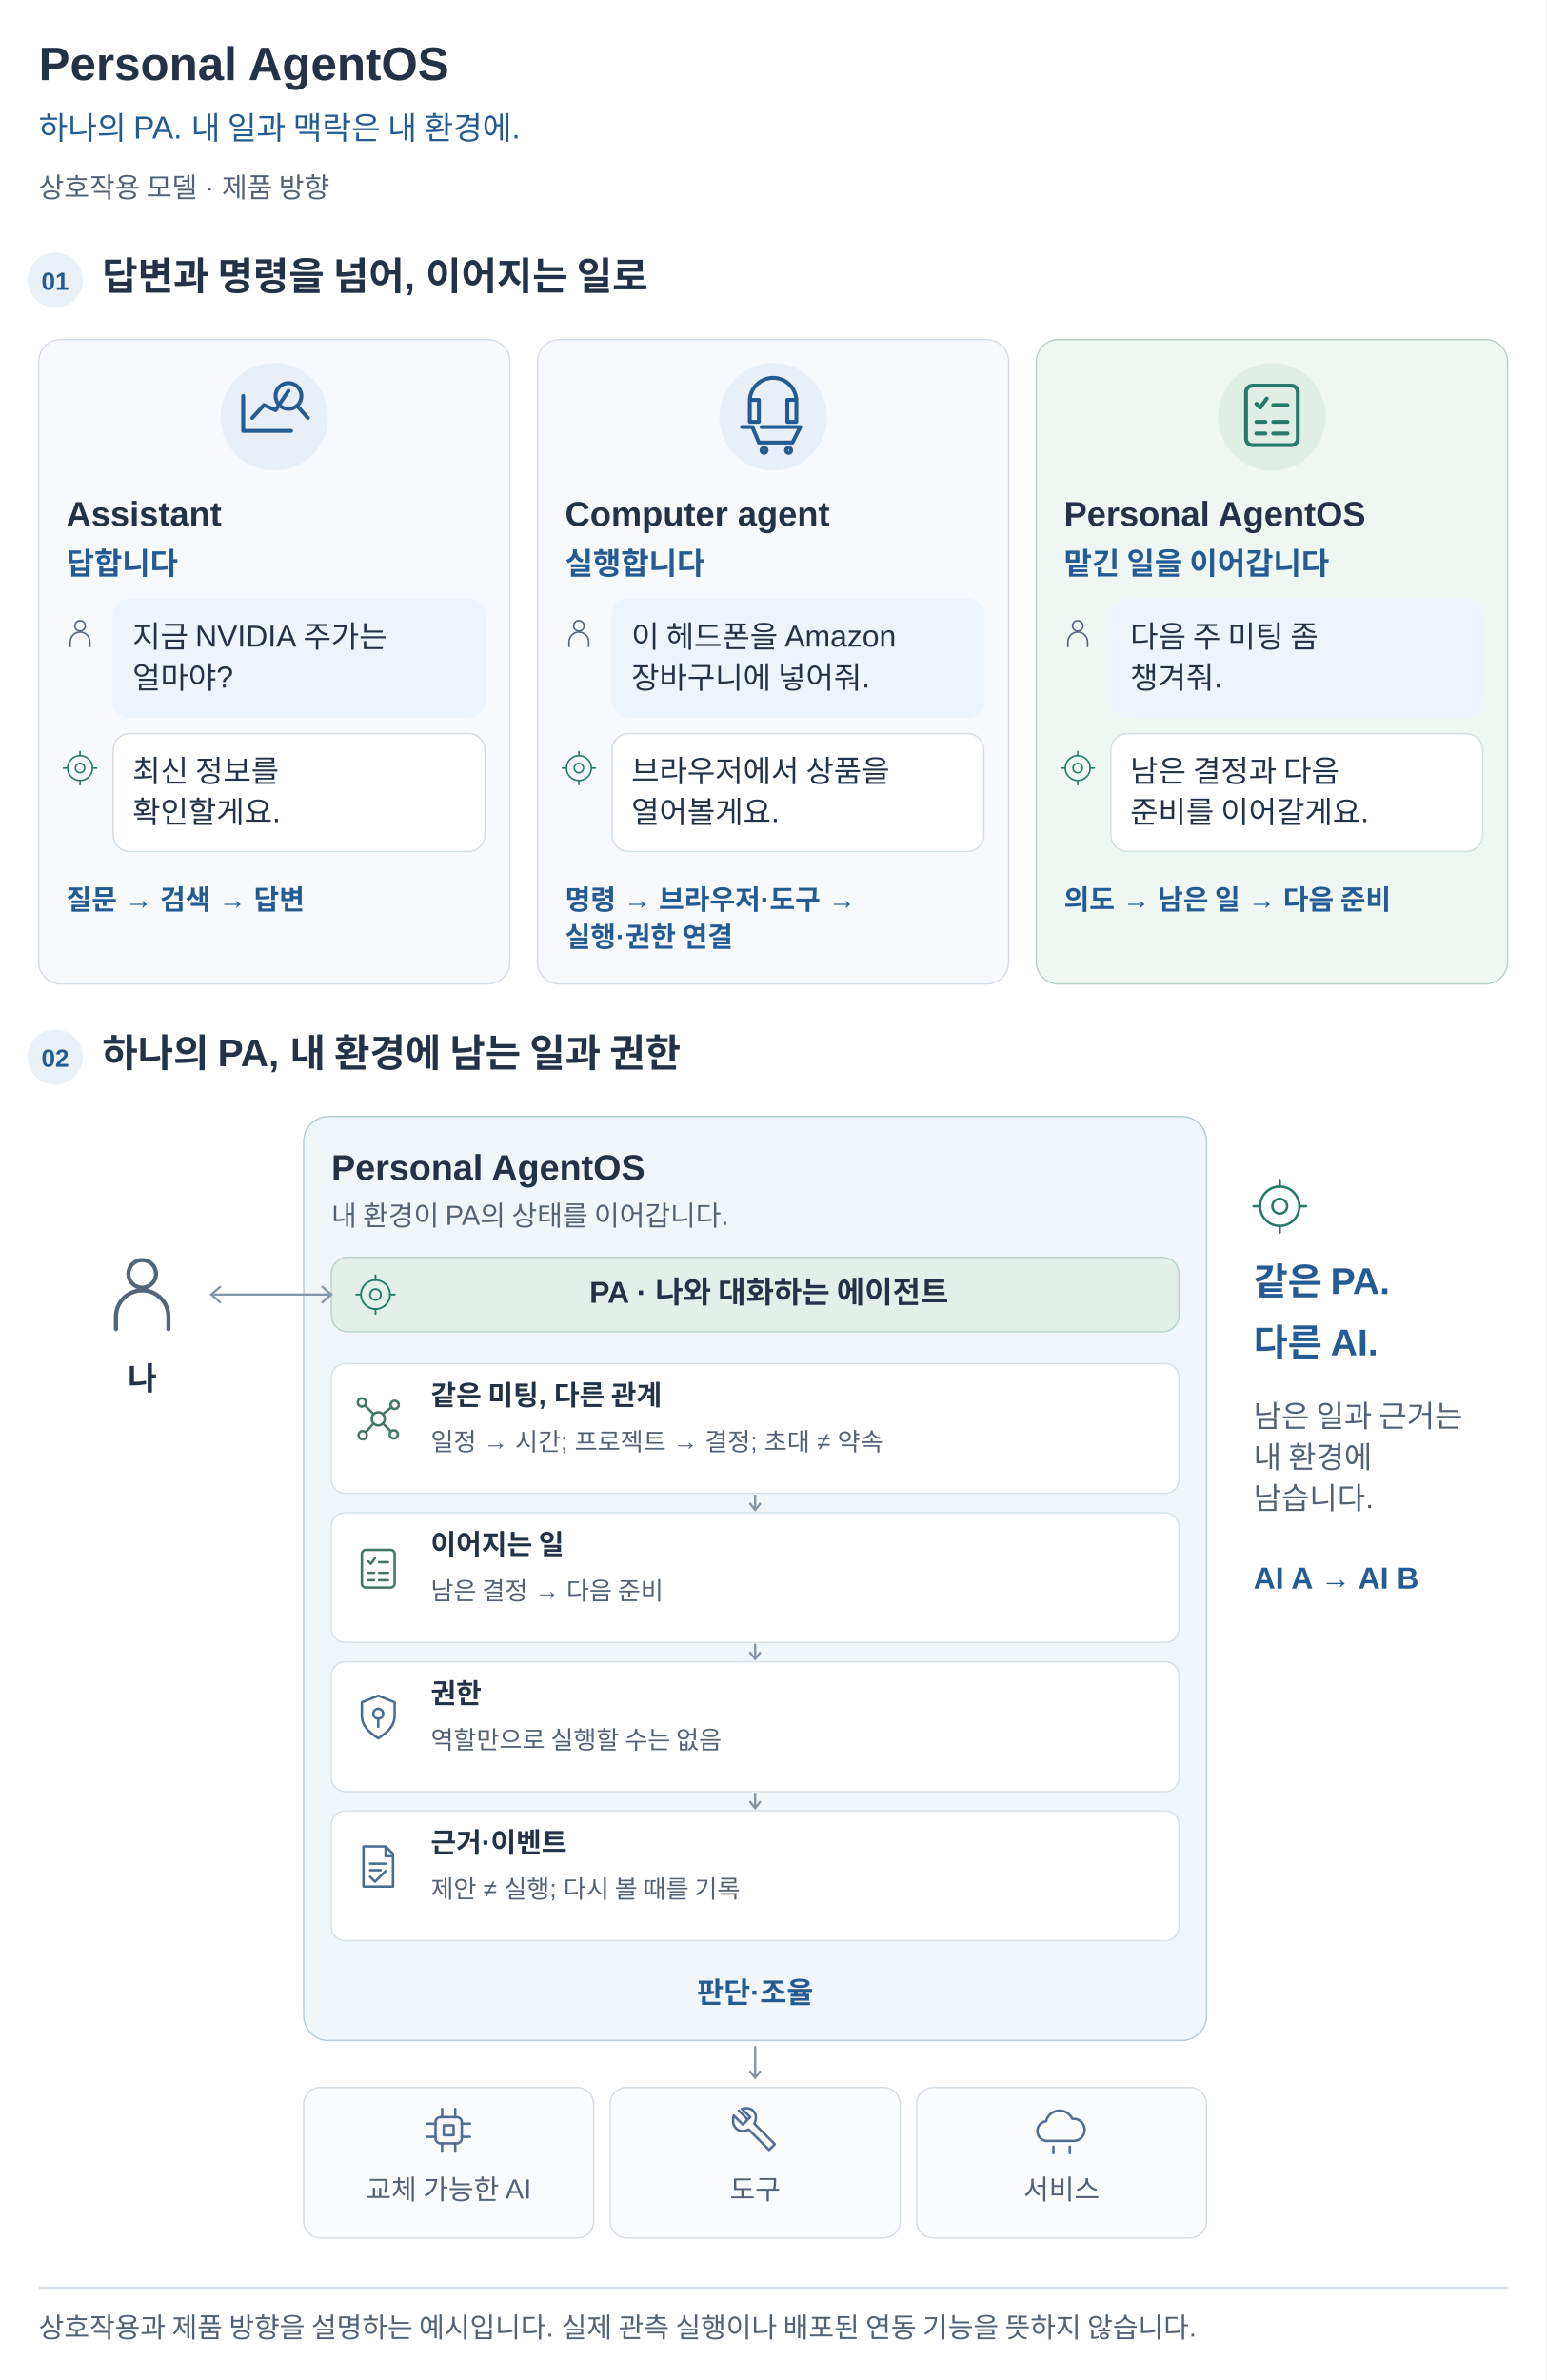
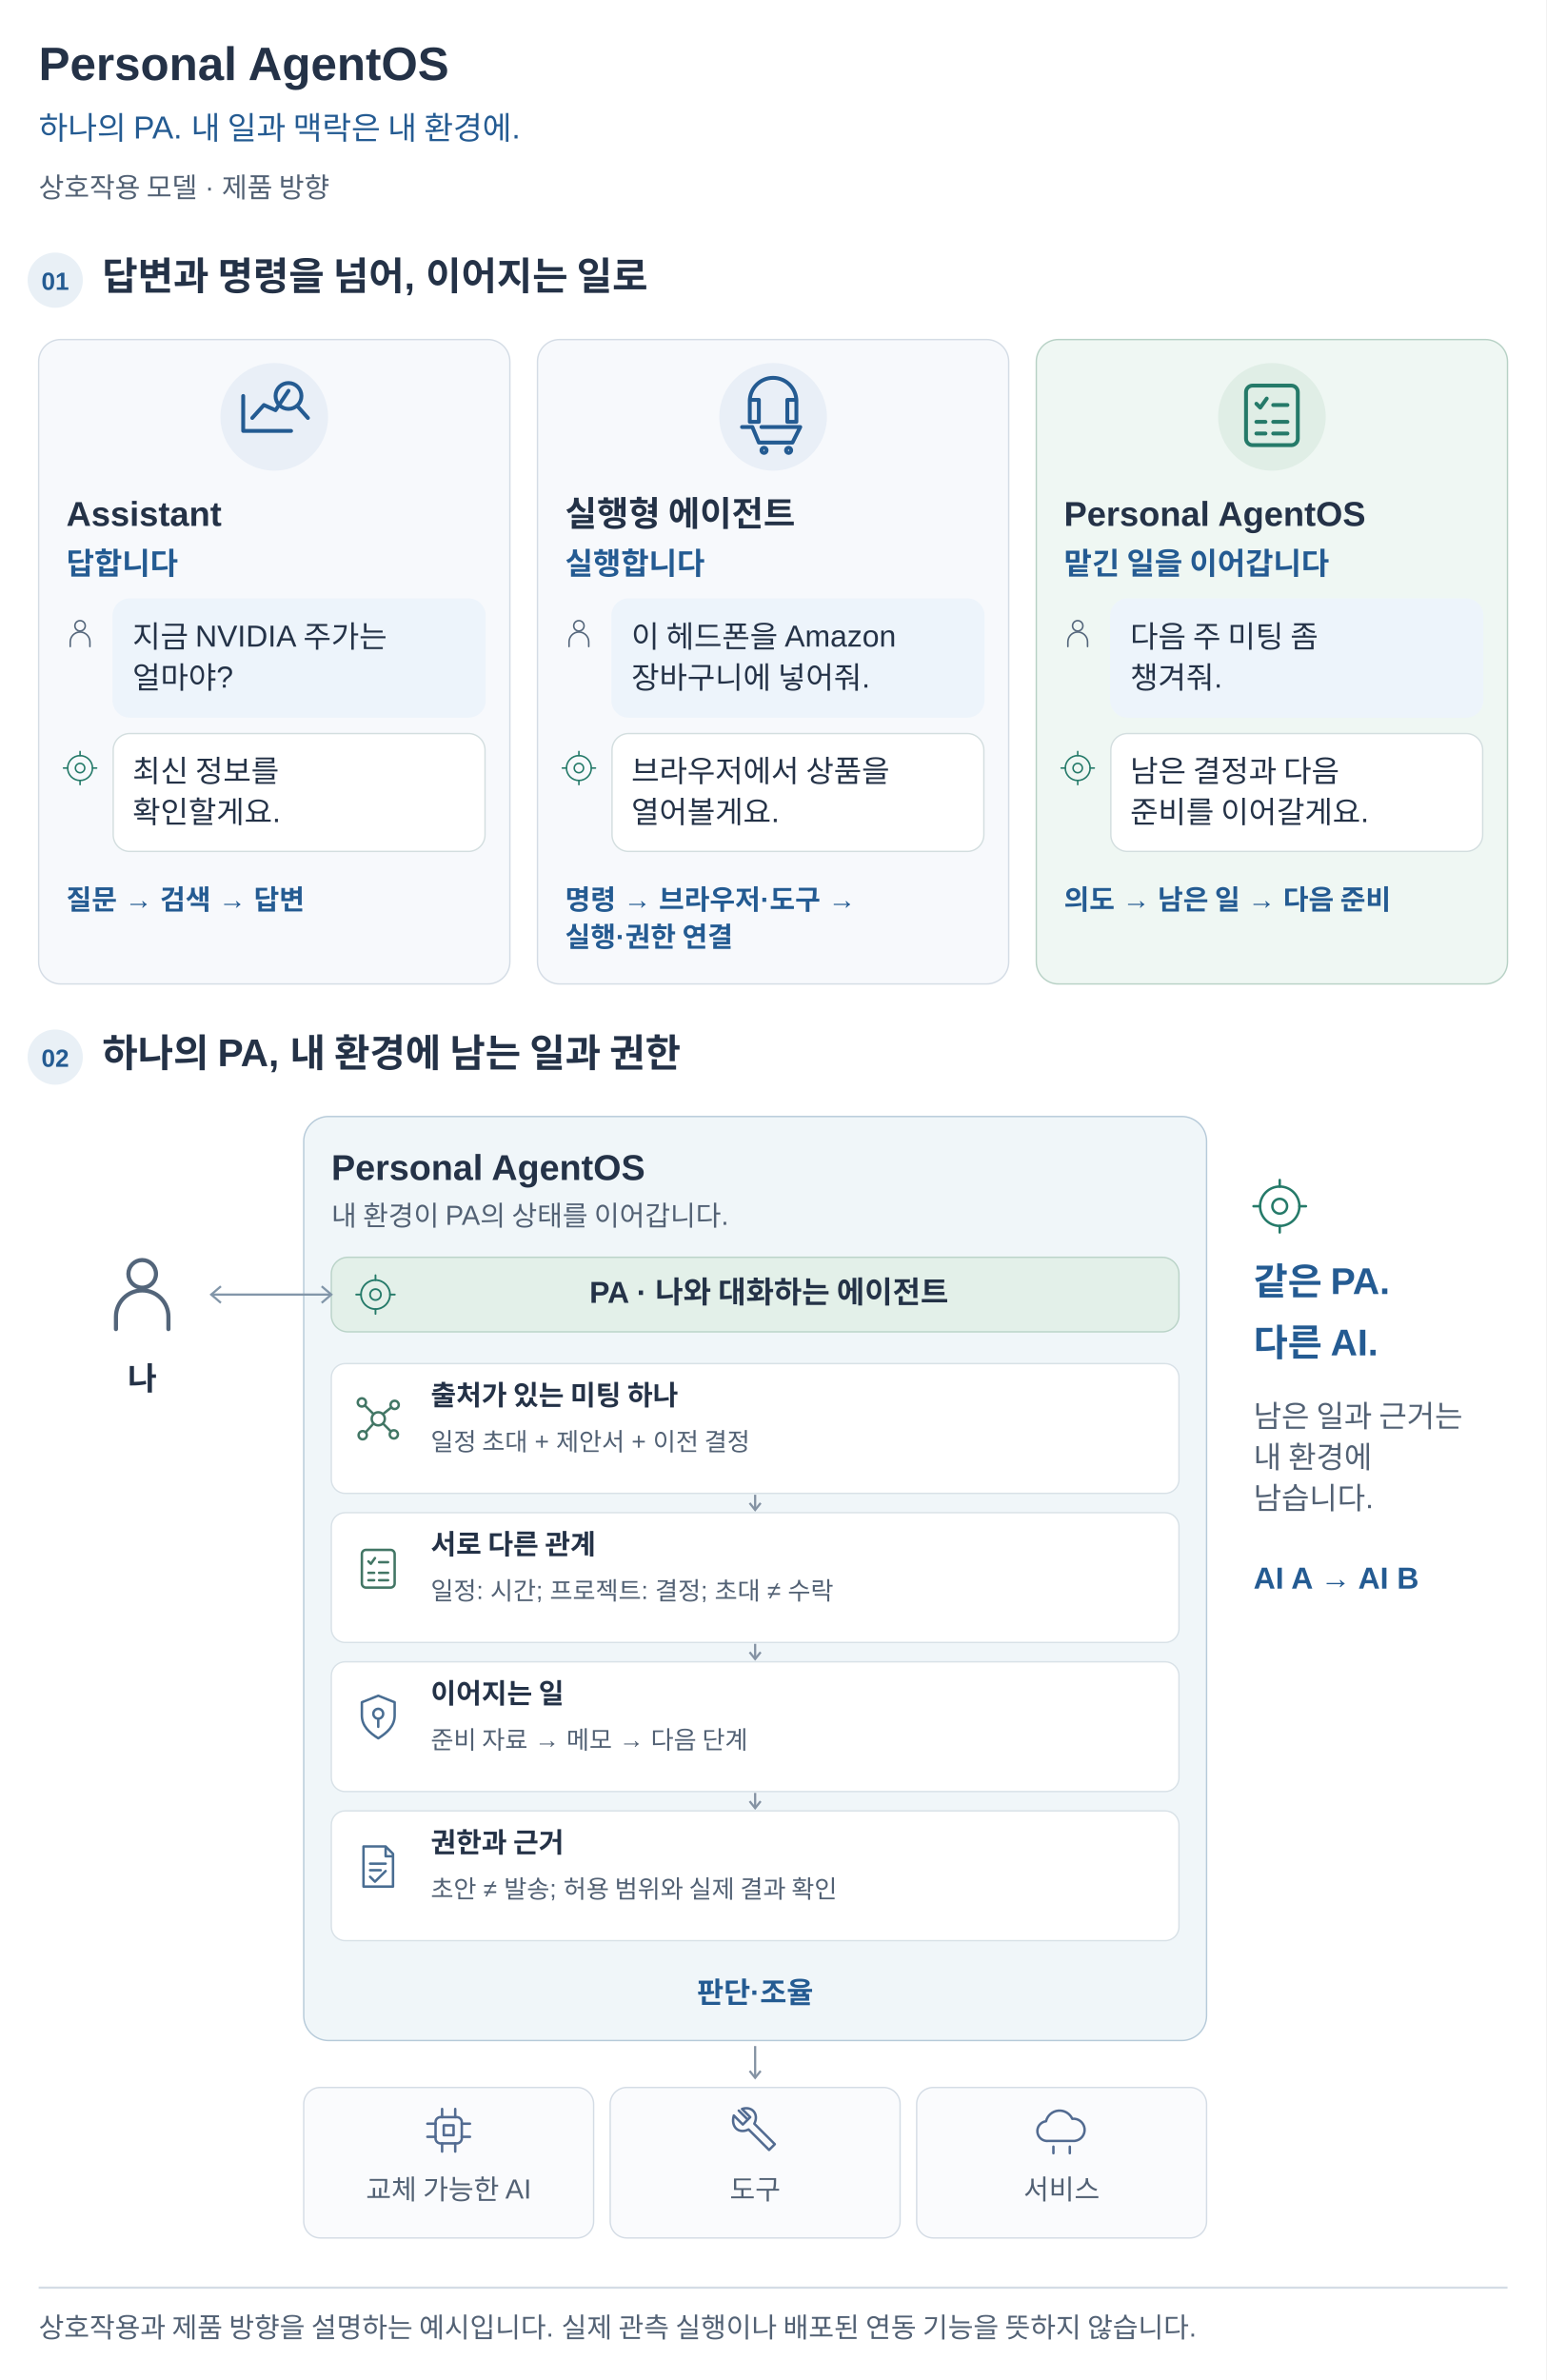
<svg xmlns="http://www.w3.org/2000/svg" width="1120" height="1724" viewBox="0 0 1120 1724" role="img" aria-labelledby="title desc">
  <style>text{font-family:Arial,"Noto Sans",sans-serif;fill:#243247} .bold{font-weight:700} .muted{fill:#526174} .blue{fill:#245b92}</style>
  <rect width="1120" height="1724" fill="#fff" />
  <text x="28" y="58.0" font-size="34" class="bold" text-anchor="start">Personal AgentOS</text>
  <text x="28" y="100.9" font-size="23" class="blue" text-anchor="start">하나의 PA. 내 일과 맥락은 내 환경에.</text>
  <text x="28" y="142.95" font-size="20" class="muted" text-anchor="start">상호작용 모델 · 제품 방향</text>
  <circle cx="40" cy="202.95" r="20" fill="#e9f0f6" stroke="none" />
  <text x="40" y="209.95" font-size="18" class="blue bold" text-anchor="middle">01</text>
  <text x="74" y="209.95" font-size="28" class="bold" text-anchor="start">답변과 명령을 넘어, 이어지는 일로</text>
  <rect x="28.0" y="245.95" width="341.333" height="466.8" rx="16" fill="#f7f9fc" stroke="#d4dce5" />
  <circle cx="198.667" cy="301.95" r="39" fill="#e9eff7" stroke="none" />
  <g transform="translate(168.6667 269.95) scale(0.9375)" fill="none" stroke="#245b92" stroke-width="3" stroke-linecap="round" stroke-linejoin="round">
    <path d="M8 45V18m0 27h37M15 35l9-10 9 4 10-15" />
    <circle cx="43" cy="18" r="10" />
    <path d="m50 26 8 9" />
  </g>
  <text x="48.0" y="380.95" font-size="25" class="bold" text-anchor="start">Assistant</text>
  <text x="48.0" y="415.95" font-size="22" class="blue bold" text-anchor="start">답합니다</text>
  <g transform="translate(46.0 446.95) scale(0.375)" fill="none" stroke="#53657a" stroke-width="3" stroke-linecap="round" stroke-linejoin="round">
    <circle cx="32" cy="17" r="10" />
    <path d="M13 57v-9a19 19 0 0 1 38 0v9" />
  </g>
  <rect x="82.0" y="433.95" width="269.333" height="85.4" rx="12" fill="#edf4fb" stroke="#edf4fb" />
  <text x="96.0" y="468.95" font-size="22" class="" text-anchor="start">지금 NVIDIA 주가는</text>
  <text x="96.0" y="498.65" font-size="22" class="" text-anchor="start">얼마야?</text>
  <g transform="translate(46.0 544.35) scale(0.375)" fill="none" stroke="#257a69" stroke-width="3" stroke-linecap="round" stroke-linejoin="round">
    <circle cx="32" cy="32" r="24" />
    <circle cx="32" cy="32" r="9" />
    <path d="M32 0v8m0 48v8M0 32h8m48 0h8" />
  </g>
  <rect x="82.0" y="531.35" width="269.333" height="85.4" rx="12" fill="#ffffff" stroke="#d3dedf" />
  <text x="96.0" y="566.35" font-size="22" class="" text-anchor="start">최신 정보를</text>
  <text x="96.0" y="596.05" font-size="22" class="" text-anchor="start">확인할게요.</text>
  <text x="48.0" y="658.75" font-size="20" class="blue bold" text-anchor="start">질문 → 검색 → 답변</text>
  <rect x="389.333" y="245.95" width="341.333" height="466.8" rx="16" fill="#f7f9fc" stroke="#d4dce5" />
  <circle cx="560.0" cy="301.95" r="39" fill="#e9eff7" stroke="none" />
  <g transform="translate(530.0 269.95) scale(0.9375)" fill="none" stroke="#245b92" stroke-width="3" stroke-linecap="round" stroke-linejoin="round">
    <path d="M14 29v-7a18 18 0 0 1 36 0v7M14 21h7v17h-7zm29 0h7v17h-7zM8 42h8l5 12h26l6-12H23" />
    <circle cx="25" cy="60" r="2" />
    <circle cx="44" cy="60" r="2" />
  </g>
-   <text x="409.333" y="380.95" font-size="25" class="bold" text-anchor="start">Computer agent</text>
+   <text x="409.333" y="380.95" font-size="25" class="bold" text-anchor="start">실행형 에이전트</text>
  <text x="409.333" y="415.95" font-size="22" class="blue bold" text-anchor="start">실행합니다</text>
  <g transform="translate(407.3333 446.95) scale(0.375)" fill="none" stroke="#53657a" stroke-width="3" stroke-linecap="round" stroke-linejoin="round">
    <circle cx="32" cy="17" r="10" />
    <path d="M13 57v-9a19 19 0 0 1 38 0v9" />
  </g>
  <rect x="443.333" y="433.95" width="269.333" height="85.4" rx="12" fill="#edf4fb" stroke="#edf4fb" />
  <text x="457.333" y="468.95" font-size="22" class="" text-anchor="start">이 헤드폰을 Amazon</text>
  <text x="457.333" y="498.65" font-size="22" class="" text-anchor="start">장바구니에 넣어줘.</text>
  <g transform="translate(407.3333 544.35) scale(0.375)" fill="none" stroke="#257a69" stroke-width="3" stroke-linecap="round" stroke-linejoin="round">
    <circle cx="32" cy="32" r="24" />
    <circle cx="32" cy="32" r="9" />
    <path d="M32 0v8m0 48v8M0 32h8m48 0h8" />
  </g>
  <rect x="443.333" y="531.35" width="269.333" height="85.4" rx="12" fill="#ffffff" stroke="#d3dedf" />
  <text x="457.333" y="566.35" font-size="22" class="" text-anchor="start">브라우저에서 상품을</text>
  <text x="457.333" y="596.05" font-size="22" class="" text-anchor="start">열어볼게요.</text>
  <text x="409.333" y="658.75" font-size="20" class="blue bold" text-anchor="start">명령 → 브라우저·도구 →</text>
  <text x="409.333" y="685.75" font-size="20" class="blue bold" text-anchor="start">실행·권한 연결</text>
  <rect x="750.667" y="245.95" width="341.333" height="466.8" rx="16" fill="#eff7f3" stroke="#b7d1c5" />
  <circle cx="921.333" cy="301.95" r="39" fill="#e0eee6" stroke="none" />
  <g transform="translate(891.3333 269.95) scale(0.9375)" fill="none" stroke="#257a69" stroke-width="3" stroke-linecap="round" stroke-linejoin="round">
    <rect x="12" y="10" width="40" height="46" rx="5" />
    <path d="m20 24 3 3 5-7m5 5h11M20 38h7m6 0h11M20 47h7m6 0h11" />
  </g>
  <text x="770.667" y="380.95" font-size="25" class="bold" text-anchor="start">Personal AgentOS</text>
  <text x="770.667" y="415.95" font-size="22" class="blue bold" text-anchor="start">맡긴 일을 이어갑니다</text>
  <g transform="translate(768.6667 446.95) scale(0.375)" fill="none" stroke="#53657a" stroke-width="3" stroke-linecap="round" stroke-linejoin="round">
    <circle cx="32" cy="17" r="10" />
    <path d="M13 57v-9a19 19 0 0 1 38 0v9" />
  </g>
  <rect x="804.667" y="433.95" width="269.333" height="85.4" rx="12" fill="#edf4fb" stroke="#edf4fb" />
  <text x="818.667" y="468.95" font-size="22" class="" text-anchor="start">다음 주 미팅 좀</text>
  <text x="818.667" y="498.65" font-size="22" class="" text-anchor="start">챙겨줘.</text>
  <g transform="translate(768.6667 544.35) scale(0.375)" fill="none" stroke="#257a69" stroke-width="3" stroke-linecap="round" stroke-linejoin="round">
    <circle cx="32" cy="32" r="24" />
    <circle cx="32" cy="32" r="9" />
    <path d="M32 0v8m0 48v8M0 32h8m48 0h8" />
  </g>
  <rect x="804.667" y="531.35" width="269.333" height="85.4" rx="12" fill="#ffffff" stroke="#d3dedf" />
  <text x="818.667" y="566.35" font-size="22" class="" text-anchor="start">남은 결정과 다음</text>
  <text x="818.667" y="596.05" font-size="22" class="" text-anchor="start">준비를 이어갈게요.</text>
  <text x="770.667" y="658.75" font-size="20" class="blue bold" text-anchor="start">의도 → 남은 일 → 다음 준비</text>
  <circle cx="40" cy="765.75" r="20" fill="#e9f0f6" stroke="none" />
  <text x="40" y="772.75" font-size="18" class="blue bold" text-anchor="middle">02</text>
  <text x="74" y="772.75" font-size="28" class="bold" text-anchor="start">하나의 PA, 내 환경에 남는 일과 권한</text>
  <g transform="translate(71 905.75) scale(1.0)" fill="none" stroke="#53657a" stroke-width="3" stroke-linecap="round" stroke-linejoin="round">
    <circle cx="32" cy="17" r="10" />
    <path d="M13 57v-9a19 19 0 0 1 38 0v9" />
  </g>
  <text x="103" y="1006.75" font-size="23" class="bold" text-anchor="middle">나</text>
  <rect x="220" y="808.75" width="654" height="669.35" rx="18" fill="#f0f6f9" stroke="#b6cad9" />
  <text x="240" y="854.75" font-size="26" class="bold" text-anchor="start">Personal AgentOS</text>
  <text x="240" y="887.75" font-size="20" class="muted" text-anchor="start">내 환경이 PA의 상태를 이어갑니다.</text>
  <rect x="240" y="910.75" width="614" height="54" rx="12" fill="#e3f0e9" stroke="#bad3c8" />
  <g transform="translate(258 923.75) scale(0.4375)" fill="none" stroke="#257a69" stroke-width="3" stroke-linecap="round" stroke-linejoin="round">
    <circle cx="32" cy="32" r="24" />
    <circle cx="32" cy="32" r="9" />
    <path d="M32 0v8m0 48v8M0 32h8m48 0h8" />
  </g>
  <text x="557.0" y="943.75" font-size="22" class="bold" text-anchor="middle">PA · 나와 대화하는 에이전트</text>
  <path d="M153 937.75H240" fill="none" stroke="#8296a9" stroke-width="1.6" />
  <path d="M160 931.75L153 937.75L160 943.75M233 931.75L240 937.75L233 943.75" fill="none" stroke="#8296a9" stroke-width="1.6" />
  <rect x="240" y="987.75" width="614" height="94" rx="10" fill="#fff" stroke="#d8e1e7" />
  <g transform="translate(255 1008.75) scale(0.59375)" fill="none" stroke="#427665" stroke-width="3" stroke-linecap="round" stroke-linejoin="round">
    <circle cx="32" cy="32" r="8" />
    <circle cx="12" cy="12" r="5" />
    <circle cx="52" cy="15" r="5" />
    <circle cx="13" cy="52" r="5" />
    <circle cx="51" cy="51" r="5" />
    <path d="m16 16 10 10m12 0 10-8M17 48l9-10m12 0 9 9" />
  </g>
-   <text x="312" y="1017.75" font-size="20" class="bold" text-anchor="start">같은 미팅, 다른 관계</text>
-   <text x="312" y="1050.75" font-size="18" class="muted" text-anchor="start">일정 → 시간; 프로젝트 → 결정; 초대 ≠ 약속</text>
+   <text x="312" y="1017.75" font-size="20" class="bold" text-anchor="start">출처가 있는 미팅 하나</text>
+   <text x="312" y="1050.75" font-size="18" class="muted" text-anchor="start">일정 초대 + 제안서 + 이전 결정</text>
  <path d="M547.0 1082.75 L547.0 1093.75" fill="none" stroke="#8492a3" stroke-width="1.6" />
  <path d="M543.0 1088.75 L547.0 1093.75 L551.0 1088.75" fill="none" stroke="#8492a3" stroke-width="1.6" />
  <rect x="240" y="1095.75" width="614" height="94" rx="10" fill="#fff" stroke="#d8e1e7" />
  <g transform="translate(255 1116.75) scale(0.59375)" fill="none" stroke="#427665" stroke-width="3" stroke-linecap="round" stroke-linejoin="round">
    <rect x="12" y="10" width="40" height="46" rx="5" />
    <path d="m20 24 3 3 5-7m5 5h11M20 38h7m6 0h11M20 47h7m6 0h11" />
  </g>
-   <text x="312" y="1125.75" font-size="20" class="bold" text-anchor="start">이어지는 일</text>
-   <text x="312" y="1158.75" font-size="18" class="muted" text-anchor="start">남은 결정 → 다음 준비</text>
+   <text x="312" y="1125.75" font-size="20" class="bold" text-anchor="start">서로 다른 관계</text>
+   <text x="312" y="1158.75" font-size="18" class="muted" text-anchor="start">일정: 시간; 프로젝트: 결정; 초대 ≠ 수락</text>
  <path d="M547.0 1190.75 L547.0 1201.75" fill="none" stroke="#8492a3" stroke-width="1.6" />
  <path d="M543.0 1196.75 L547.0 1201.75 L551.0 1196.75" fill="none" stroke="#8492a3" stroke-width="1.6" />
  <rect x="240" y="1203.75" width="614" height="94" rx="10" fill="#fff" stroke="#d8e1e7" />
  <g transform="translate(255 1224.75) scale(0.59375)" fill="none" stroke="#496d92" stroke-width="3" stroke-linecap="round" stroke-linejoin="round">
    <path d="M32 6 52 14v16c0 13-9 21-20 28-11-7-20-15-20-28V14z" />
    <circle cx="32" cy="28" r="6" />
    <path d="M32 34v10" />
  </g>
-   <text x="312" y="1233.75" font-size="20" class="bold" text-anchor="start">권한</text>
-   <text x="312" y="1266.75" font-size="18" class="muted" text-anchor="start">역할만으로 실행할 수는 없음</text>
+   <text x="312" y="1233.75" font-size="20" class="bold" text-anchor="start">이어지는 일</text>
+   <text x="312" y="1266.75" font-size="18" class="muted" text-anchor="start">준비 자료 → 메모 → 다음 단계</text>
  <path d="M547.0 1298.75 L547.0 1309.75" fill="none" stroke="#8492a3" stroke-width="1.6" />
  <path d="M543.0 1304.75 L547.0 1309.75 L551.0 1304.75" fill="none" stroke="#8492a3" stroke-width="1.6" />
  <rect x="240" y="1311.75" width="614" height="94" rx="10" fill="#fff" stroke="#d8e1e7" />
  <g transform="translate(255 1332.75) scale(0.59375)" fill="none" stroke="#496d92" stroke-width="3" stroke-linecap="round" stroke-linejoin="round">
    <path d="M14 8h27l9 9v40H14zM41 8v12h9M22 29h19m-19 8h13m-13 8 6 6 13-13" />
  </g>
-   <text x="312" y="1341.75" font-size="20" class="bold" text-anchor="start">근거·이벤트</text>
-   <text x="312" y="1374.75" font-size="18" class="muted" text-anchor="start">제안 ≠ 실행; 다시 볼 때를 기록</text>
+   <text x="312" y="1341.75" font-size="20" class="bold" text-anchor="start">권한과 근거</text>
+   <text x="312" y="1374.75" font-size="18" class="muted" text-anchor="start">초안 ≠ 발송; 허용 범위와 실제 결과 확인</text>
  <text x="547.0" y="1450.75" font-size="21" class="blue bold" text-anchor="middle">판단·조율</text>
  <path d="M547.0 1482.1 L547.0 1505.1" fill="none" stroke="#8492a3" stroke-width="1.6" />
  <path d="M543.0 1500.1 L547.0 1505.1 L551.0 1500.1" fill="none" stroke="#8492a3" stroke-width="1.6" />
  <rect x="220.0" y="1512.1" width="210.0" height="109" rx="12" fill="#fafbfd" stroke="#d4dce5" />
  <g transform="translate(306.0 1524.1) scale(0.59375)" fill="none" stroke="#526b91" stroke-width="3" stroke-linecap="round" stroke-linejoin="round">
    <rect x="16" y="16" width="32" height="32" rx="6" />
    <path d="M24 6v10m16-10v10M24 48v10m16-10v10M6 24h10M6 40h10m32-16h10M48 40h10M26 26h12v12H26z" />
  </g>
  <text x="325.0" y="1593.1" font-size="20" class="muted" text-anchor="middle">교체 가능한 AI</text>
  <rect x="442.0" y="1512.1" width="210.0" height="109" rx="12" fill="#fafbfd" stroke="#d4dce5" />
  <g transform="translate(528.0 1524.1) scale(0.59375)" fill="none" stroke="#526b91" stroke-width="3" stroke-linecap="round" stroke-linejoin="round">
    <path d="m12 8 11 11-6 6L6 14c-4 14 6 23 18 17l25 25 7-7-25-25C37 12 28 2 16 6l10 10-7 7" />
  </g>
  <text x="547.0" y="1593.1" font-size="20" class="muted" text-anchor="middle">도구</text>
  <rect x="664.0" y="1512.1" width="210.0" height="109" rx="12" fill="#fafbfd" stroke="#d4dce5" />
  <g transform="translate(750.0 1524.1) scale(0.59375)" fill="none" stroke="#526b91" stroke-width="3" stroke-linecap="round" stroke-linejoin="round">
    <path d="M16 45a12 12 0 0 1-3-24 17 17 0 0 1 32-3 13 13 0 0 1 3 27H16zM22 52v8m20-8v8" />
  </g>
  <text x="769.0" y="1593.1" font-size="20" class="muted" text-anchor="middle">서비스</text>
  <g transform="translate(908 854.75) scale(0.59375)" fill="none" stroke="#257a69" stroke-width="3" stroke-linecap="round" stroke-linejoin="round">
    <circle cx="32" cy="32" r="24" />
    <circle cx="32" cy="32" r="9" />
    <path d="M32 0v8m0 48v8M0 32h8m48 0h8" />
  </g>
  <text x="908" y="937.75" font-size="27" class="blue bold" text-anchor="start">같은 PA.</text>
  <text x="908" y="982.2" font-size="27" class="blue bold" text-anchor="start">다른 AI.</text>
  <text x="908" y="1033.65" font-size="22" class="muted" text-anchor="start">남은 일과 근거는</text>
  <text x="908" y="1063.35" font-size="22" class="muted" text-anchor="start">내 환경에</text>
  <text x="908" y="1093.05" font-size="22" class="muted" text-anchor="start">남습니다.</text>
  <text x="908" y="1150.75" font-size="22" class="blue bold" text-anchor="start">AI A → AI B</text>
  <path d="M28 1657.1H1092" fill="none" stroke="#d4dce5" stroke-width="1.6" />
  <text x="28" y="1693.1" font-size="20" class="muted" text-anchor="start">상호작용과 제품 방향을 설명하는 예시입니다. 실제 관측 실행이나 배포된 연동 기능을 뜻하지 않습니다.</text>
</svg>
